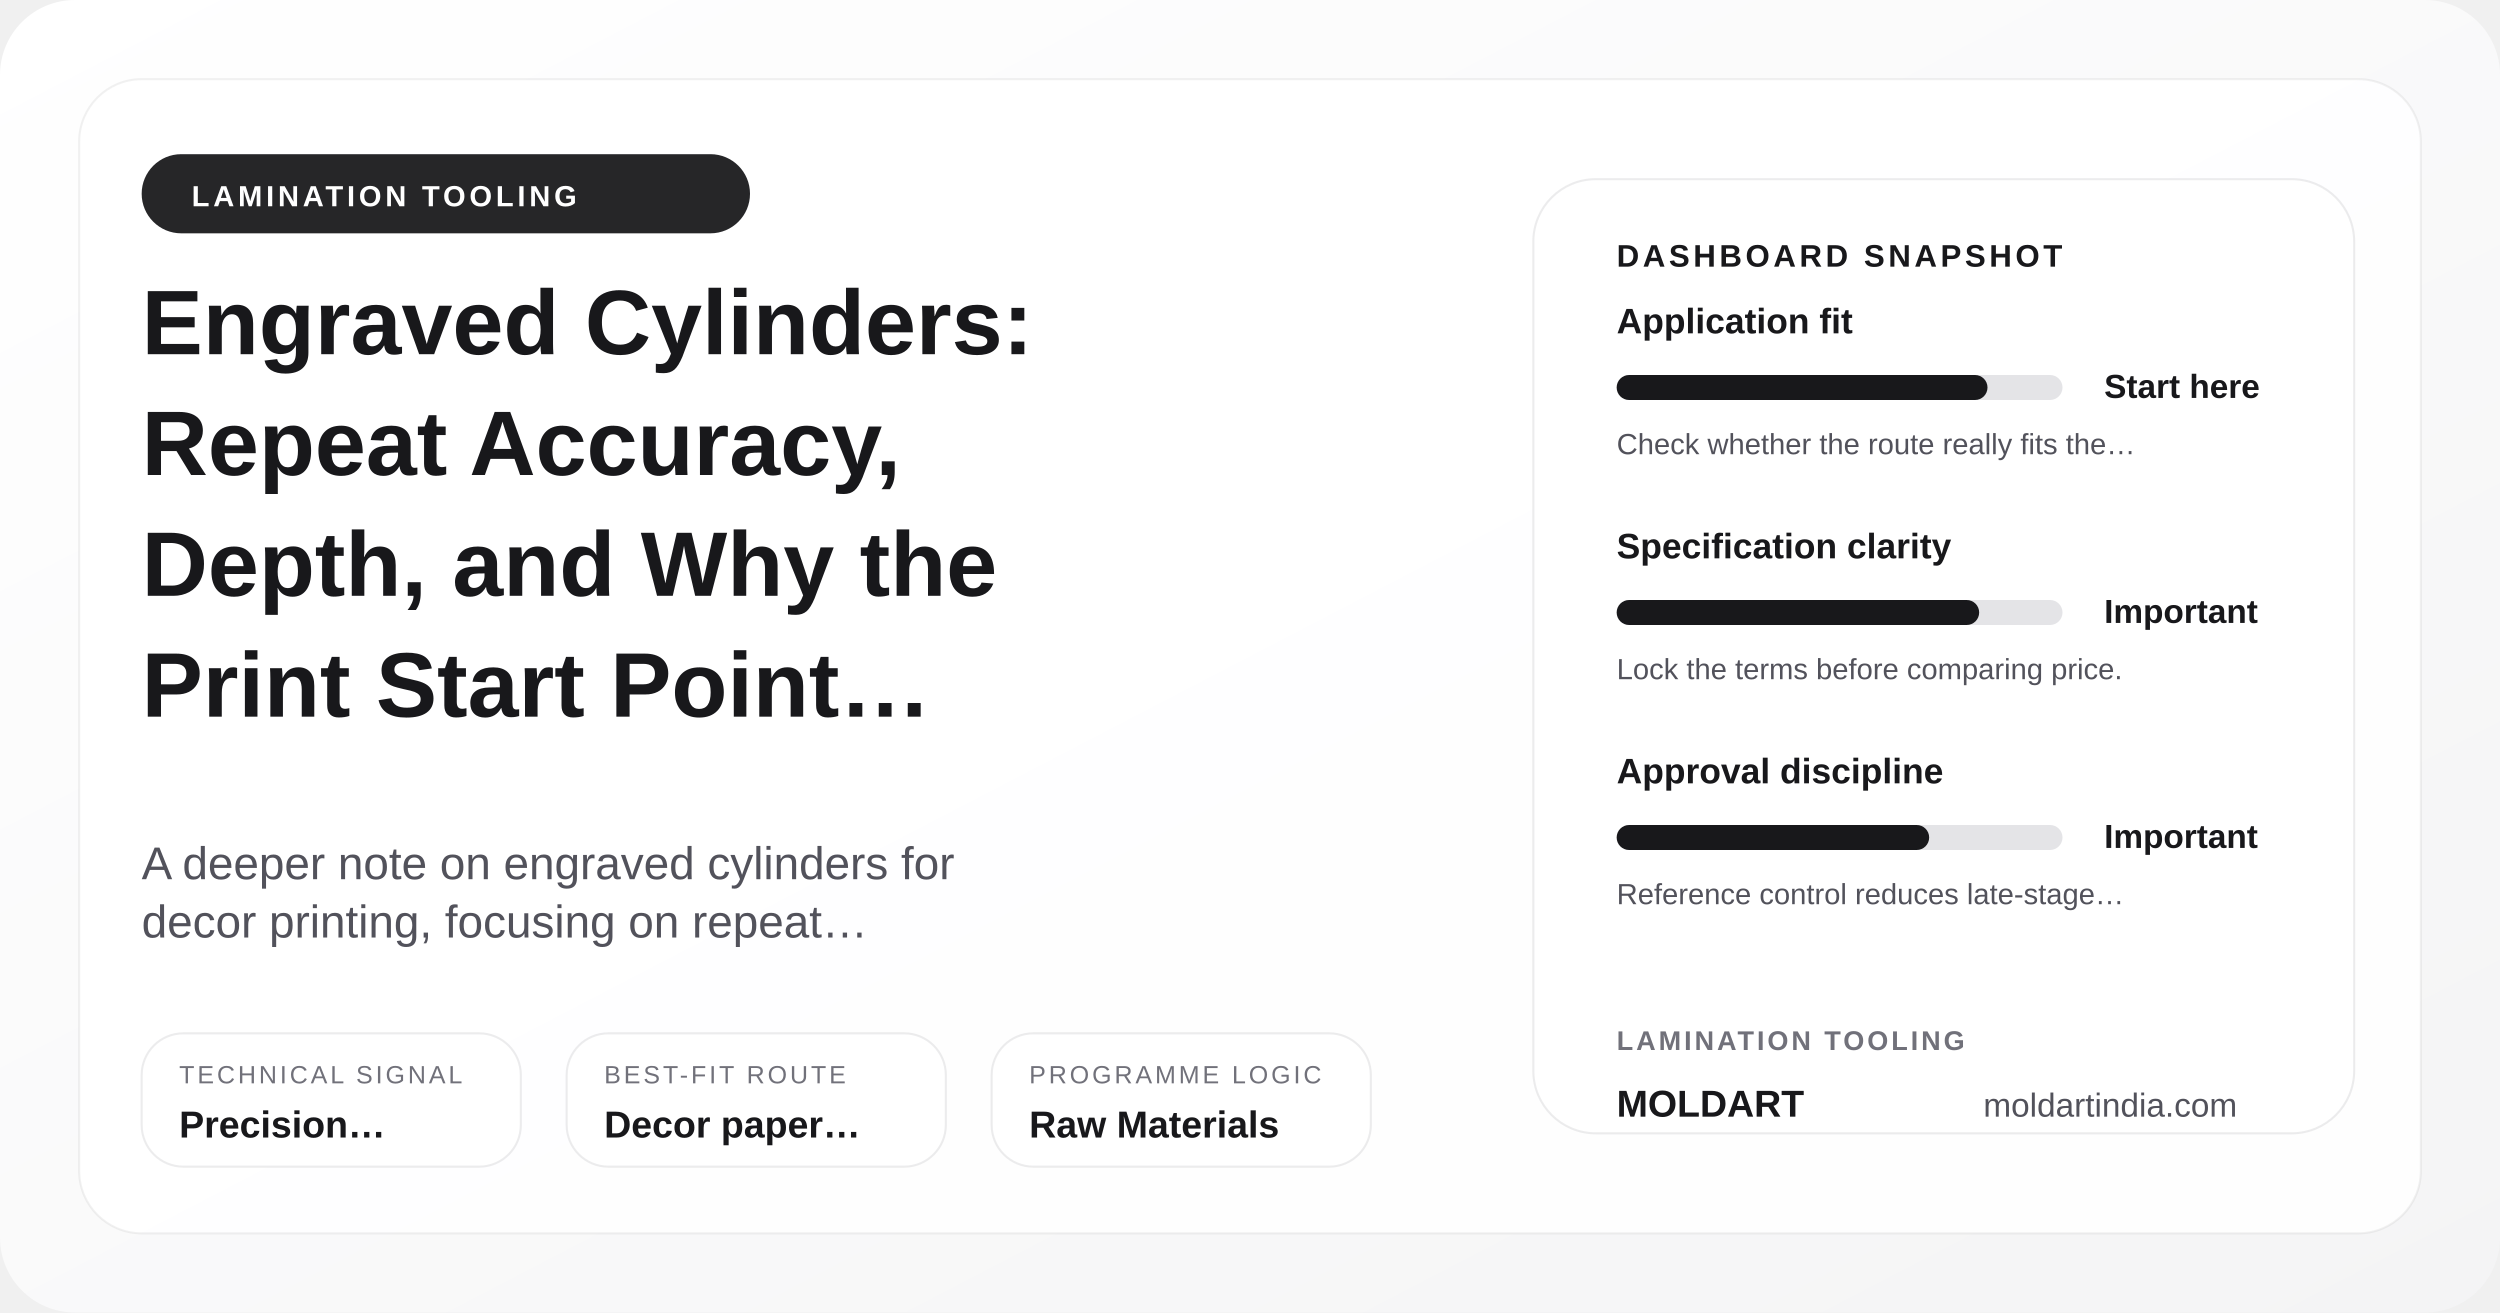
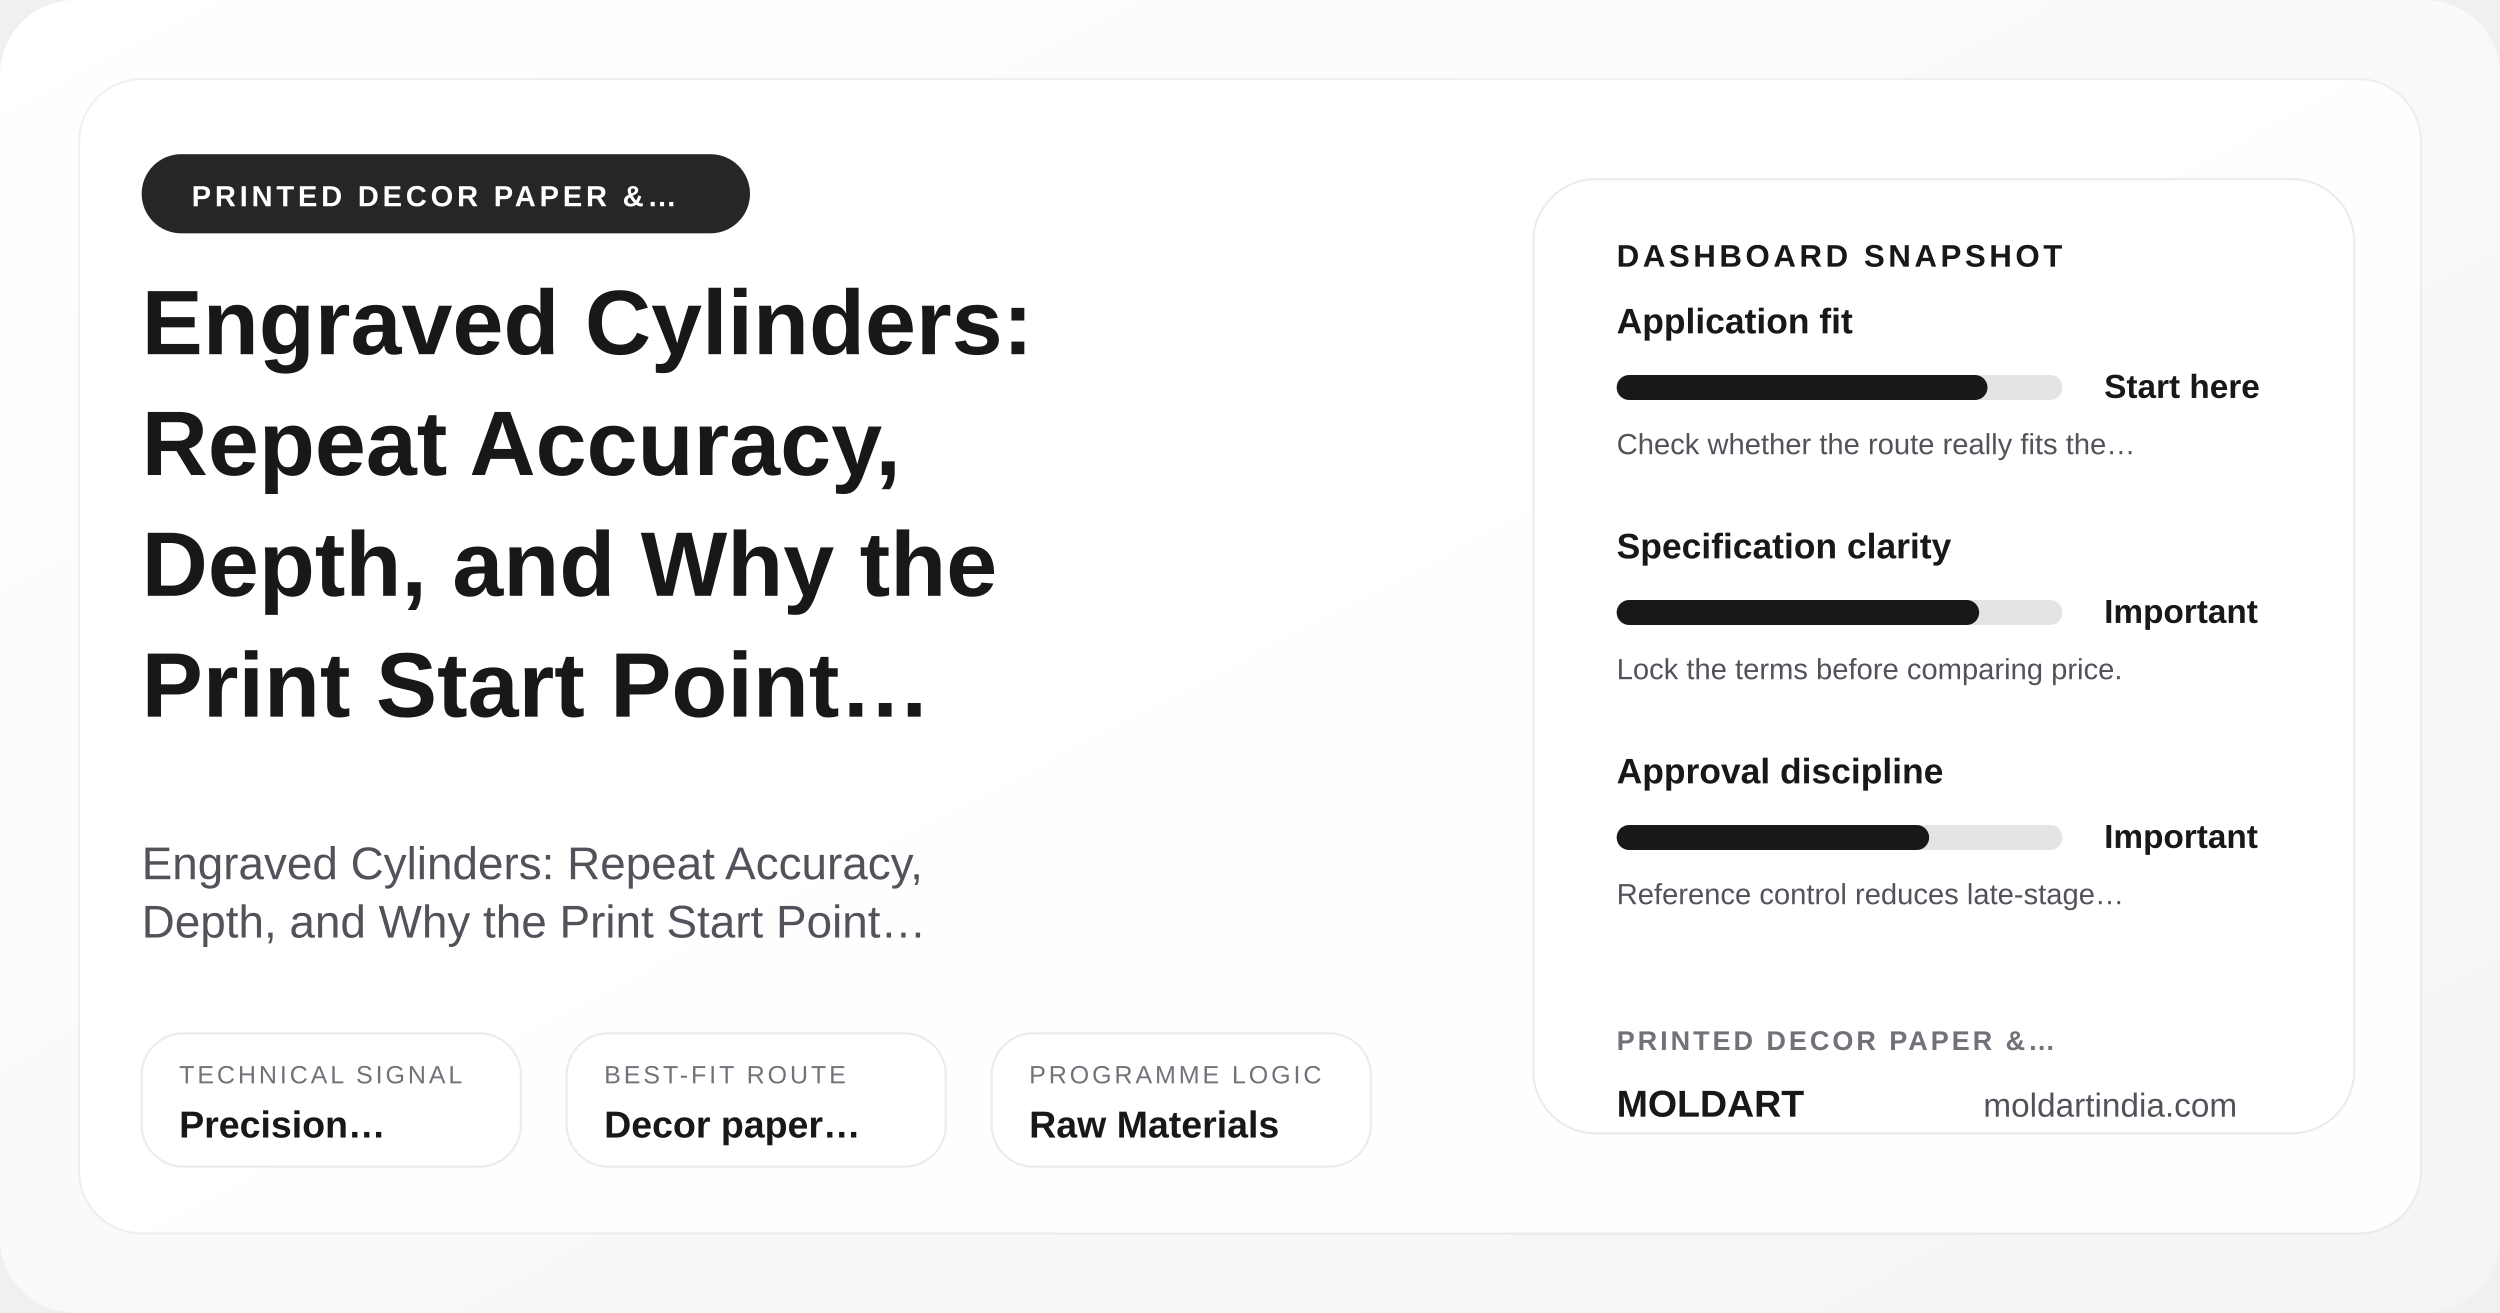
<svg xmlns="http://www.w3.org/2000/svg" width="1200" height="630" viewBox="0 0 1200 630" role="img" aria-label="Engraved Cylinders: Repeat Accuracy, Depth, and Why the Print Start Point Matters">
  <defs>
    <linearGradient id="posterGrad-engraved-cylinders-repeat-accuracy-guide" x1="0%" y1="0%" x2="100%" y2="100%">
      <stop offset="0%" stop-color="#ffffff" />
      <stop offset="100%" stop-color="#f4f4f5" />
    </linearGradient>
  </defs>
  <rect width="1200" height="630" rx="36" fill="url(#posterGrad-engraved-cylinders-repeat-accuracy-guide)" />
  <rect x="38" y="38" width="1124" height="554" rx="30" fill="rgba(255,255,255,0.9)" stroke="rgba(24,24,27,0.06)" />
  <circle cx="1072" cy="110" r="18" fill="#d4d4d8" />
  <circle cx="1036" cy="110" r="8" fill="#18181b" />
  <rect x="68" y="74" width="292" height="38" rx="19" fill="#18181b" opacity="0.94" />
-   <text x="92" y="99" font-family="Arial, sans-serif" font-size="14" font-weight="700" fill="#ffffff" letter-spacing="1.8">LAMINATION TOOLING</text>
+   <text x="92" y="99" font-family="Arial, sans-serif" font-size="14" font-weight="700" fill="#ffffff" letter-spacing="1.8">PRINTED DECOR PAPER &amp;…</text>
  <text x="68" y="170" font-family="Arial, sans-serif" font-size="44" font-weight="700" fill="#18181b">Engraved Cylinders:</text>
  <text x="68" y="228" font-family="Arial, sans-serif" font-size="44" font-weight="700" fill="#18181b">Repeat Accuracy,</text>
  <text x="68" y="286" font-family="Arial, sans-serif" font-size="44" font-weight="700" fill="#18181b">Depth, and Why the</text>
  <text x="68" y="344" font-family="Arial, sans-serif" font-size="44" font-weight="700" fill="#18181b">Print Start Point…</text>
-   <text x="68" y="422" font-family="Arial, sans-serif" font-size="22" fill="#52525b">A deeper note on engraved cylinders for</text>
-   <text x="68" y="450" font-family="Arial, sans-serif" font-size="22" fill="#52525b">decor printing, focusing on repeat…</text>
+   <text x="68" y="422" font-family="Arial, sans-serif" font-size="22" fill="#52525b">Engraved Cylinders: Repeat Accuracy,</text>
+   <text x="68" y="450" font-family="Arial, sans-serif" font-size="22" fill="#52525b">Depth, and Why the Print Start Point…</text>
  <rect x="68" y="496" width="182" height="64" rx="20" fill="rgba(255,255,255,0.94)" stroke="rgba(24,24,27,0.08)" />
  <text x="86" y="520" font-family="Arial, sans-serif" font-size="12" fill="#71717a" letter-spacing="1.4">TECHNICAL SIGNAL</text>
  <text x="86" y="546" font-family="Arial, sans-serif" font-size="18" font-weight="700" fill="#18181b">Precision…</text>
  <rect x="272" y="496" width="182" height="64" rx="20" fill="rgba(255,255,255,0.94)" stroke="rgba(24,24,27,0.08)" />
  <text x="290" y="520" font-family="Arial, sans-serif" font-size="12" fill="#71717a" letter-spacing="1.4">BEST-FIT ROUTE</text>
  <text x="290" y="546" font-family="Arial, sans-serif" font-size="18" font-weight="700" fill="#18181b">Decor paper…</text>
  <rect x="476" y="496" width="182" height="64" rx="20" fill="rgba(255,255,255,0.94)" stroke="rgba(24,24,27,0.08)" />
  <text x="494" y="520" font-family="Arial, sans-serif" font-size="12" fill="#71717a" letter-spacing="1.4">PROGRAMME LOGIC</text>
  <text x="494" y="546" font-family="Arial, sans-serif" font-size="18" font-weight="700" fill="#18181b">Raw Materials</text>
  <rect x="736" y="86" width="394" height="458" rx="30" fill="#ffffff" stroke="rgba(24,24,27,0.08)" />
  <text x="776" y="128" font-family="Arial, sans-serif" font-size="15" font-weight="700" fill="#18181b" letter-spacing="1.7">DASHBOARD SNAPSHOT</text>
  <text x="776" y="160" font-family="Arial, sans-serif" font-size="17" font-weight="700" fill="#18181b">Application fit</text>
  <rect x="776" y="180" width="214" height="12" rx="6" fill="#e4e4e7" />
  <rect x="776" y="180" width="178" height="12" rx="6" fill="#18181b" />
  <text x="1010" y="191" font-family="Arial, sans-serif" font-size="16" font-weight="700" fill="#18181b">Start here</text>
  <text x="776" y="218" font-family="Arial, sans-serif" font-size="14" fill="#52525b">Check whether the route really fits the…</text>
  <text x="776" y="268" font-family="Arial, sans-serif" font-size="17" font-weight="700" fill="#18181b">Specification clarity</text>
  <rect x="776" y="288" width="214" height="12" rx="6" fill="#e4e4e7" />
  <rect x="776" y="288" width="174" height="12" rx="6" fill="#18181b" />
  <text x="1010" y="299" font-family="Arial, sans-serif" font-size="16" font-weight="700" fill="#18181b">Important</text>
  <text x="776" y="326" font-family="Arial, sans-serif" font-size="14" fill="#52525b">Lock the terms before comparing price.</text>
  <text x="776" y="376" font-family="Arial, sans-serif" font-size="17" font-weight="700" fill="#18181b">Approval discipline</text>
  <rect x="776" y="396" width="214" height="12" rx="6" fill="#e4e4e7" />
  <rect x="776" y="396" width="150" height="12" rx="6" fill="#18181b" />
  <text x="1010" y="407" font-family="Arial, sans-serif" font-size="16" font-weight="700" fill="#18181b">Important</text>
  <text x="776" y="434" font-family="Arial, sans-serif" font-size="14" fill="#52525b">Reference control reduces late-stage…</text>
-   <text x="776" y="504" font-family="Arial, sans-serif" font-size="13" font-weight="700" fill="#71717a" letter-spacing="1.4">LAMINATION TOOLING</text>
+   <text x="776" y="504" font-family="Arial, sans-serif" font-size="13" font-weight="700" fill="#71717a" letter-spacing="1.4">PRINTED DECOR PAPER &amp;…</text>
  <text x="776" y="536" font-family="Arial, sans-serif" font-size="18" font-weight="700" fill="#18181b">MOLDART</text>
  <text x="952" y="536" font-family="Arial, sans-serif" font-size="16" fill="#52525b">moldartindia.com</text>
</svg>
